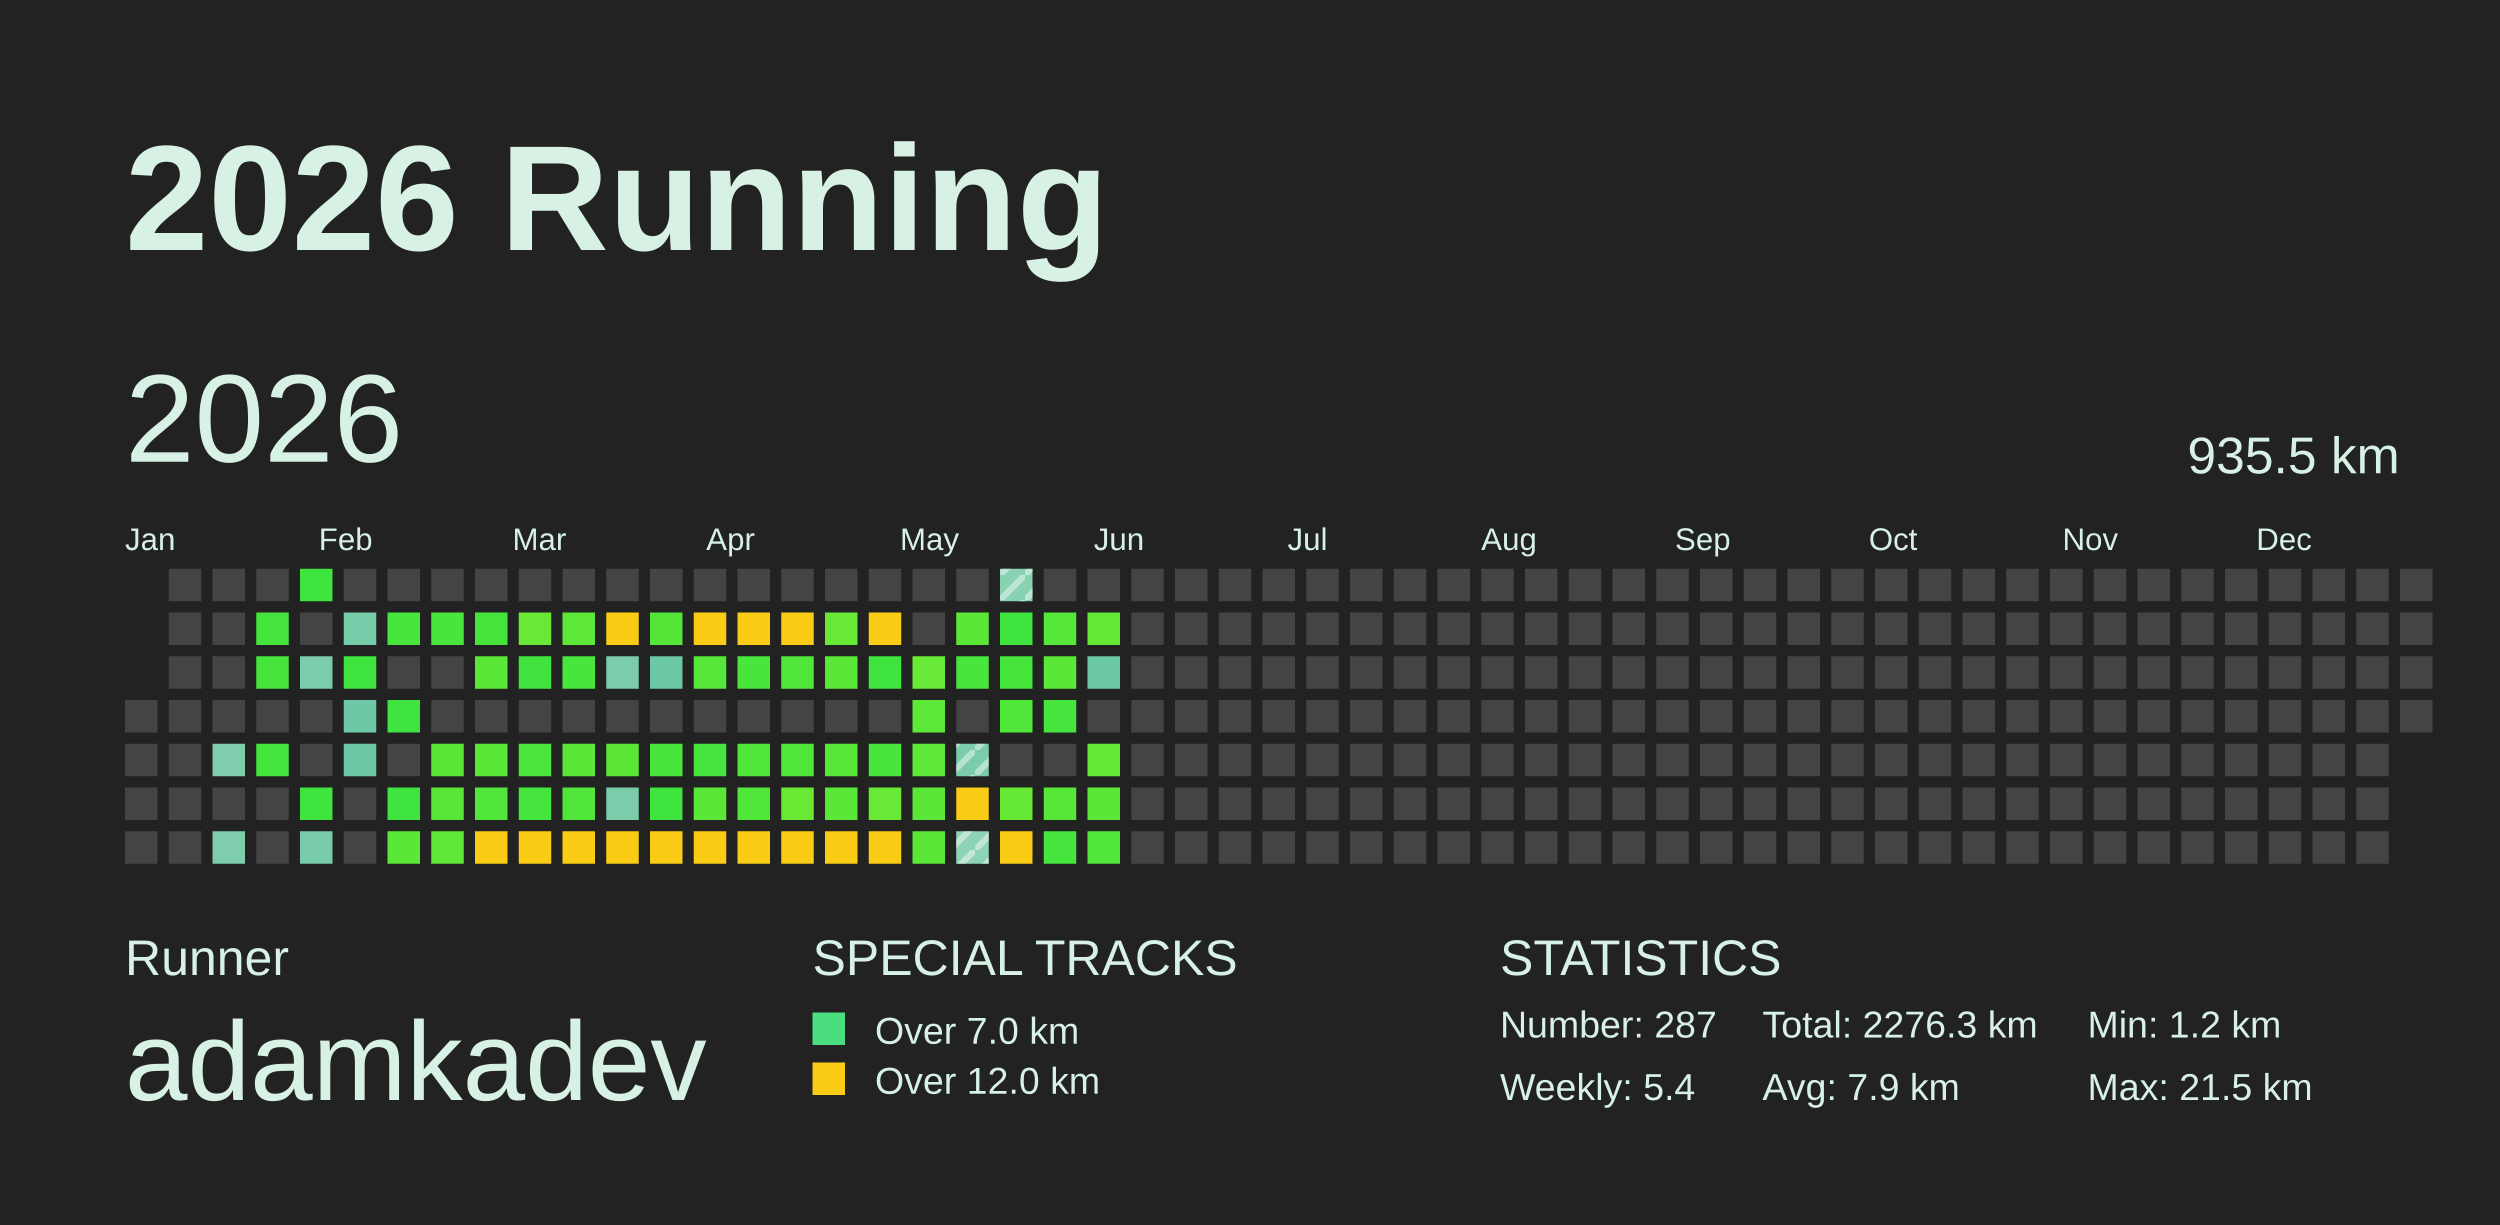
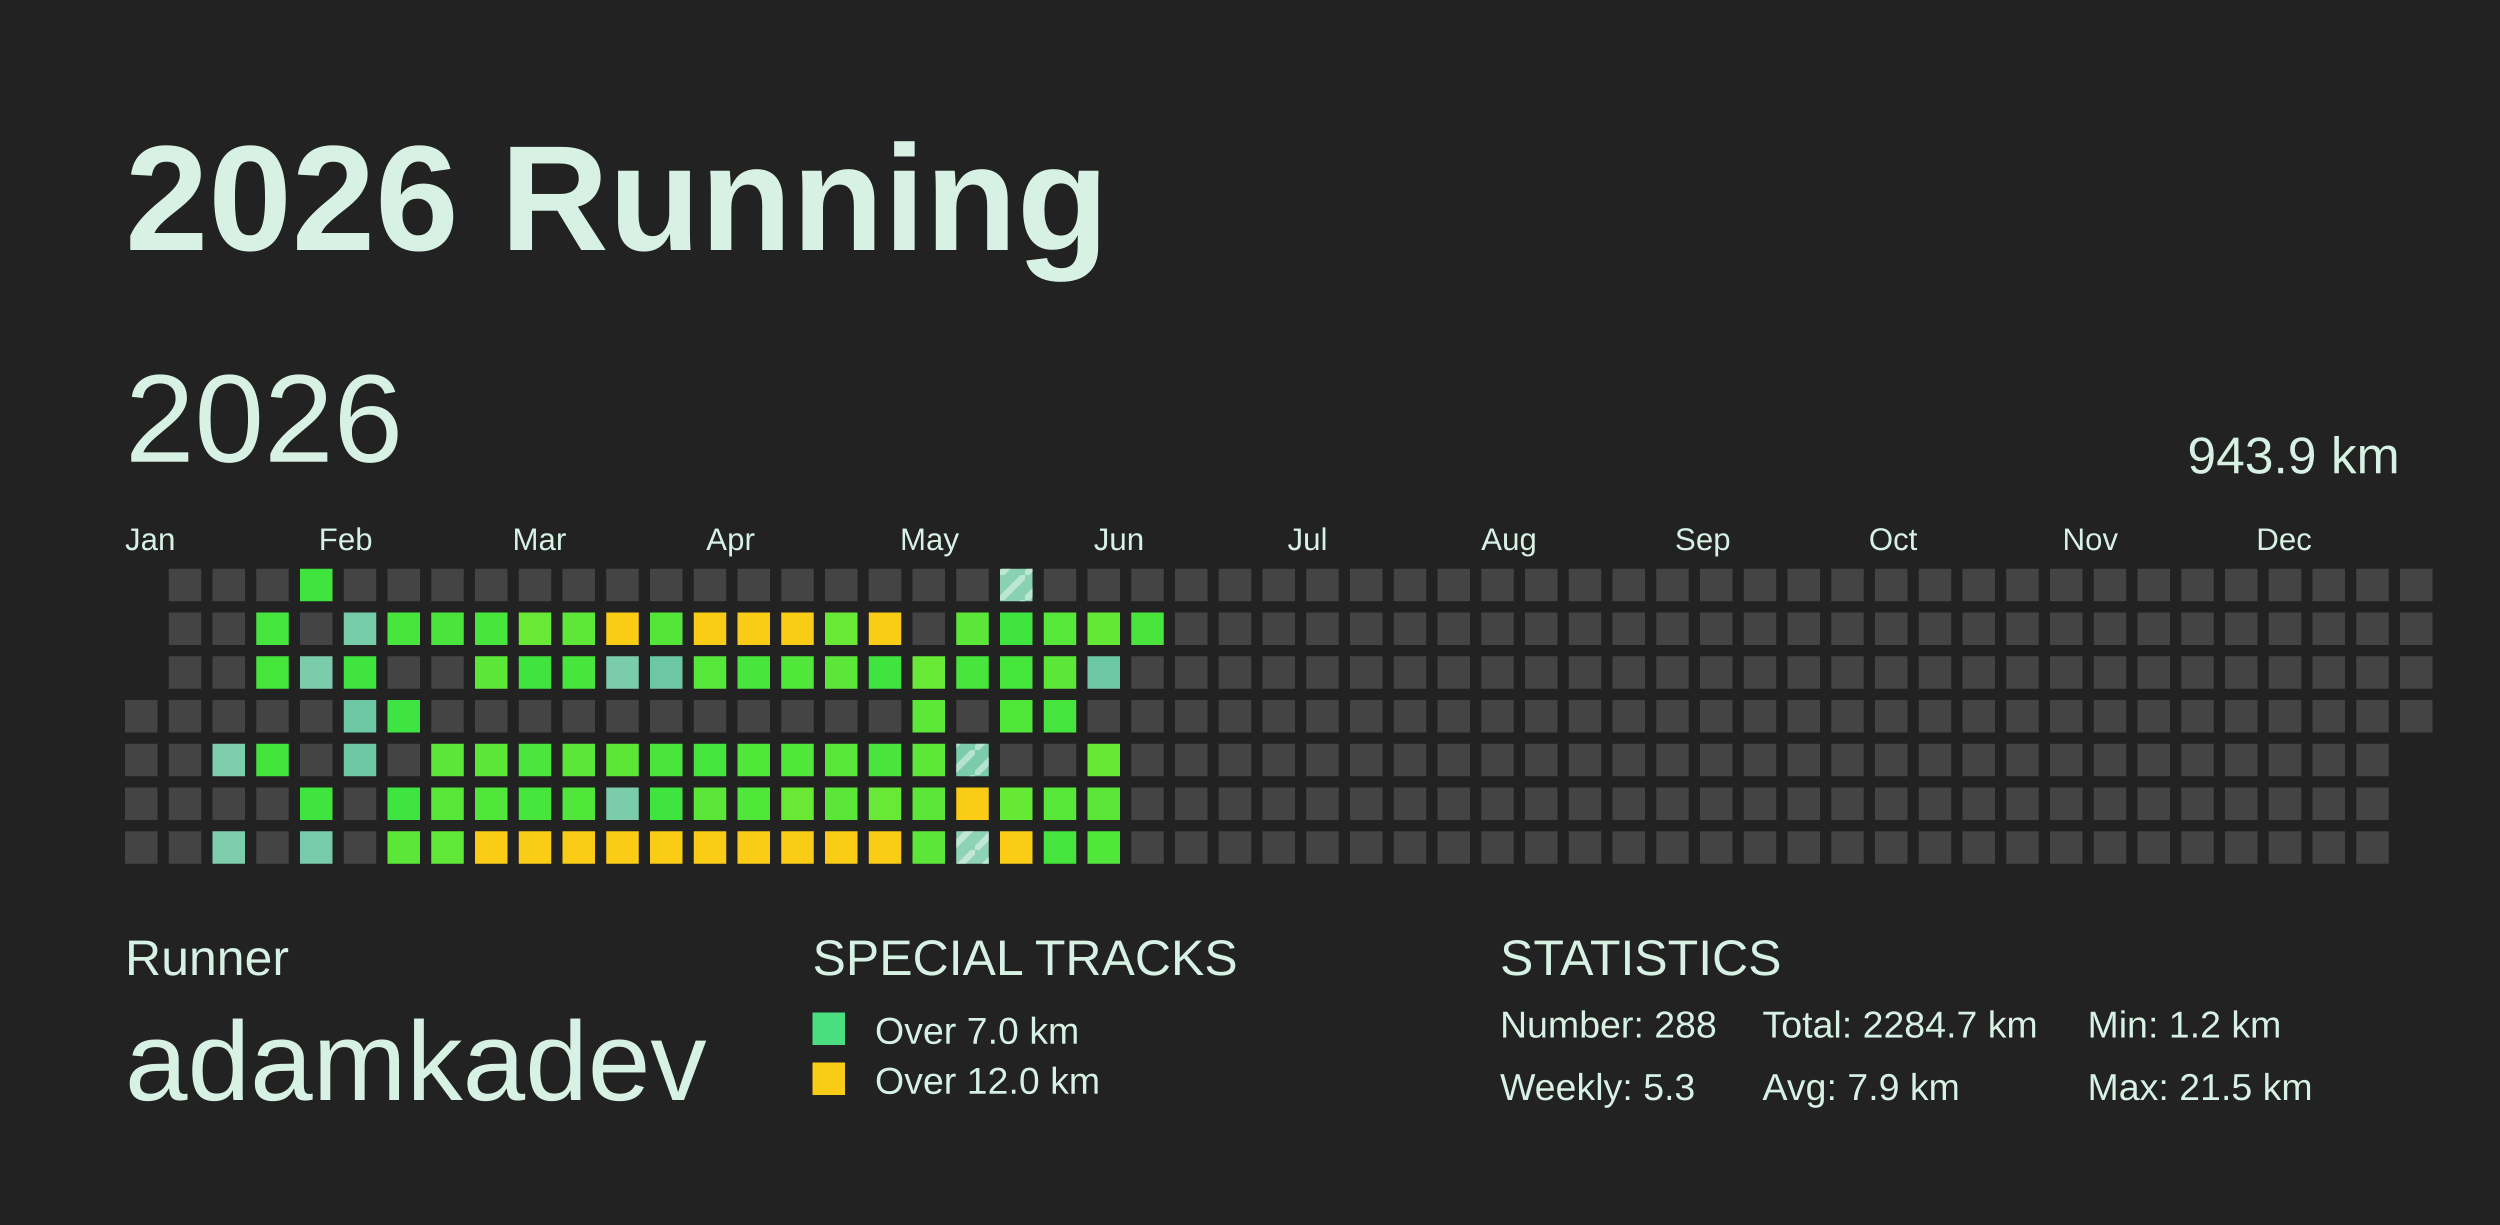
<svg xmlns="http://www.w3.org/2000/svg" baseProfile="full" height="98mm" version="1.1" viewBox="0,0,200,98" width="200mm">
  <defs>
    <pattern height="2" id="indoor-stripe" patternUnits="userSpaceOnUse" width="2">
      <line stroke="white" stroke-opacity="0.45" stroke-width="0.5" x1="0" x2="2" y1="2" y2="0" />
    </pattern>
  </defs>
  <rect fill="#222222" height="98" width="200" x="0" y="0" />
  <text fill="#D7F2E5" style="font-size:12px; font-family:Arial; font-weight:bold;" x="10" y="20">2026 Running</text>
  <text fill="#D7F2E5" style="font-size:4px; font-family:Arial" x="10" y="78">Runner</text>
  <text fill="#D7F2E5" style="font-size:9px; font-family:Arial" x="10" y="88">adamkadev</text>
  <text fill="#D7F2E5" style="font-size:4px; font-family:Arial" x="65" y="78">SPECIAL TRACKS</text>
  <rect fill="#4ADE80" height="2.6" width="2.6" x="65" y="81" />
  <text fill="#D7F2E5" style="font-size:3px; font-family:Arial" x="70" y="83.5">Over 7.0 km</text>
  <rect fill="#FACC15" height="2.6" width="2.6" x="65" y="85" />
  <text fill="#D7F2E5" style="font-size:3px; font-family:Arial" x="70" y="87.5">Over 12.0 km</text>
  <text fill="#D7F2E5" style="font-size:4px; font-family:Arial" x="120" y="78">STATISTICS</text>
-   <text fill="#D7F2E5" style="font-size:3px; font-family:Arial" x="120" y="83">Number: 287</text>
-   <text fill="#D7F2E5" style="font-size:3px; font-family:Arial" x="120" y="88">Weekly: 5.4</text>
-   <text fill="#D7F2E5" style="font-size:3px; font-family:Arial" x="141" y="83">Total: 2276.3 km</text>
+   <text fill="#D7F2E5" style="font-size:3px; font-family:Arial" x="120" y="83">Number: 288</text>
+   <text fill="#D7F2E5" style="font-size:3px; font-family:Arial" x="120" y="88">Weekly: 5.3</text>
+   <text fill="#D7F2E5" style="font-size:3px; font-family:Arial" x="141" y="83">Total: 2284.7 km</text>
  <text fill="#D7F2E5" style="font-size:3px; font-family:Arial" x="141" y="88">Avg: 7.9 km</text>
  <text fill="#D7F2E5" style="font-size:3px; font-family:Arial" x="167" y="83">Min: 1.2 km</text>
  <text fill="#D7F2E5" style="font-size:3px; font-family:Arial" x="167" y="88">Max: 21.5 km</text>
  <text dominant-baseline="hanging" fill="#D7F2E5" style="font-size:10.0px; font-family:Arial;" x="10" y="30">2026</text>
-   <text dominant-baseline="hanging" fill="#D7F2E5" style="font-size:4.125px; font-family:Arial;" x="175" y="35">935.5 km</text>
+   <text dominant-baseline="hanging" fill="#D7F2E5" style="font-size:4.125px; font-family:Arial;" x="175" y="35">943.9 km</text>
  <text fill="#D7F2E5" style="font-size:2.5px; font-family:Arial" x="10.0" y="44">Jan</text>
  <text fill="#D7F2E5" style="font-size:2.5px; font-family:Arial" x="25.5" y="44">Feb</text>
  <text fill="#D7F2E5" style="font-size:2.5px; font-family:Arial" x="41.0" y="44">Mar</text>
  <text fill="#D7F2E5" style="font-size:2.5px; font-family:Arial" x="56.5" y="44">Apr</text>
  <text fill="#D7F2E5" style="font-size:2.5px; font-family:Arial" x="72.0" y="44">May</text>
  <text fill="#D7F2E5" style="font-size:2.5px; font-family:Arial" x="87.5" y="44">Jun</text>
  <text fill="#D7F2E5" style="font-size:2.5px; font-family:Arial" x="103.0" y="44">Jul</text>
  <text fill="#D7F2E5" style="font-size:2.5px; font-family:Arial" x="118.5" y="44">Aug</text>
  <text fill="#D7F2E5" style="font-size:2.5px; font-family:Arial" x="134.0" y="44">Sep</text>
  <text fill="#D7F2E5" style="font-size:2.5px; font-family:Arial" x="149.5" y="44">Oct</text>
  <text fill="#D7F2E5" style="font-size:2.5px; font-family:Arial" x="165.0" y="44">Nov</text>
  <text fill="#D7F2E5" style="font-size:2.5px; font-family:Arial" x="180.5" y="44">Dec</text>
  <rect fill="#444444" height="2.6" width="2.6" x="10.0" y="56.0" />
  <rect fill="#444444" height="2.6" width="2.6" x="10.0" y="59.5" />
  <rect fill="#444444" height="2.6" width="2.6" x="10.0" y="63.0" />
  <rect fill="#444444" height="2.6" width="2.6" x="10.0" y="66.5" />
  <rect fill="#444444" height="2.6" width="2.6" x="13.5" y="45.5" />
  <rect fill="#444444" height="2.6" width="2.6" x="13.5" y="49.0" />
  <rect fill="#444444" height="2.6" width="2.6" x="13.5" y="52.5" />
  <rect fill="#444444" height="2.6" width="2.6" x="13.5" y="56.0" />
  <rect fill="#444444" height="2.6" width="2.6" x="13.5" y="59.5" />
  <rect fill="#444444" height="2.6" width="2.6" x="13.5" y="63.0" />
  <rect fill="#444444" height="2.6" width="2.6" x="13.5" y="66.5" />
  <rect fill="#444444" height="2.6" width="2.6" x="17.0" y="45.5" />
  <rect fill="#444444" height="2.6" width="2.6" x="17.0" y="49.0" />
  <rect fill="#444444" height="2.6" width="2.6" x="17.0" y="52.5" />
  <rect fill="#444444" height="2.6" width="2.6" x="17.0" y="56.0" />
  <rect fill="#7ecdad" height="2.6" width="2.6" x="17.0" y="59.5" />
  <rect fill="#444444" height="2.6" width="2.6" x="17.0" y="63.0" />
  <rect fill="#7ecdad" height="2.6" width="2.6" x="17.0" y="66.5" />
  <rect fill="#444444" height="2.6" width="2.6" x="20.5" y="45.5" />
  <rect fill="#45e53d" height="2.6" width="2.6" x="20.5" y="49.0" />
  <rect fill="#46e53c" height="2.6" width="2.6" x="20.5" y="52.5" />
  <rect fill="#444444" height="2.6" width="2.6" x="20.5" y="56.0" />
  <rect fill="#43e53d" height="2.6" width="2.6" x="20.5" y="59.5" />
  <rect fill="#444444" height="2.6" width="2.6" x="20.5" y="63.0" />
  <rect fill="#444444" height="2.6" width="2.6" x="20.5" y="66.5" />
  <rect fill="#3fe43e" height="2.6" width="2.6" x="24.0" y="45.5" />
  <rect fill="#444444" height="2.6" width="2.6" x="24.0" y="49.0" />
  <rect fill="#7accab" height="2.6" width="2.6" x="24.0" y="52.5" />
  <rect fill="#444444" height="2.6" width="2.6" x="24.0" y="56.0" />
  <rect fill="#444444" height="2.6" width="2.6" x="24.0" y="59.5" />
  <rect fill="#40e43e" height="2.6" width="2.6" x="24.0" y="63.0" />
  <rect fill="#78cbaa" height="2.6" width="2.6" x="24.0" y="66.5" />
  <rect fill="#444444" height="2.6" width="2.6" x="27.5" y="45.5" />
  <rect fill="#76cba9" height="2.6" width="2.6" x="27.5" y="49.0" />
  <rect fill="#3fe43e" height="2.6" width="2.6" x="27.5" y="52.5" />
  <rect fill="#6ec8a5" height="2.6" width="2.6" x="27.5" y="56.0" />
  <rect fill="#6dc8a5" height="2.6" width="2.6" x="27.5" y="59.5" />
  <rect fill="#444444" height="2.6" width="2.6" x="27.5" y="63.0" />
  <rect fill="#444444" height="2.6" width="2.6" x="27.5" y="66.5" />
  <rect fill="#444444" height="2.6" width="2.6" x="31.0" y="45.5" />
  <rect fill="#48e53c" height="2.6" width="2.6" x="31.0" y="49.0" />
  <rect fill="#444444" height="2.6" width="2.6" x="31.0" y="52.5" />
  <rect fill="#3fe442" height="2.6" width="2.6" x="31.0" y="56.0" />
  <rect fill="#444444" height="2.6" width="2.6" x="31.0" y="59.5" />
  <rect fill="#3fe441" height="2.6" width="2.6" x="31.0" y="63.0" />
  <rect fill="#5be738" height="2.6" width="2.6" x="31.0" y="66.5" />
  <rect fill="#444444" height="2.6" width="2.6" x="34.5" y="45.5" />
  <rect fill="#49e53c" height="2.6" width="2.6" x="34.5" y="49.0" />
  <rect fill="#444444" height="2.6" width="2.6" x="34.5" y="52.5" />
  <rect fill="#444444" height="2.6" width="2.6" x="34.5" y="56.0" />
  <rect fill="#5be738" height="2.6" width="2.6" x="34.5" y="59.5" />
  <rect fill="#58e738" height="2.6" width="2.6" x="34.5" y="63.0" />
  <rect fill="#5fe837" height="2.6" width="2.6" x="34.5" y="66.5" />
  <rect fill="#444444" height="2.6" width="2.6" x="38.0" y="45.5" />
  <rect fill="#47e53c" height="2.6" width="2.6" x="38.0" y="49.0" />
  <rect fill="#5be738" height="2.6" width="2.6" x="38.0" y="52.5" />
  <rect fill="#444444" height="2.6" width="2.6" x="38.0" y="56.0" />
  <rect fill="#5be738" height="2.6" width="2.6" x="38.0" y="59.5" />
  <rect fill="#50e63a" height="2.6" width="2.6" x="38.0" y="63.0" />
  <rect fill="#FACC15" height="2.6" width="2.6" x="38.0" y="66.5" />
  <rect fill="#444444" height="2.6" width="2.6" x="41.5" y="45.5" />
  <rect fill="#69e935" height="2.6" width="2.6" x="41.5" y="49.0" />
  <rect fill="#41e43e" height="2.6" width="2.6" x="41.5" y="52.5" />
  <rect fill="#444444" height="2.6" width="2.6" x="41.5" y="56.0" />
  <rect fill="#4be53b" height="2.6" width="2.6" x="41.5" y="59.5" />
  <rect fill="#45e53d" height="2.6" width="2.6" x="41.5" y="63.0" />
  <rect fill="#FACC15" height="2.6" width="2.6" x="41.5" y="66.5" />
  <rect fill="#444444" height="2.6" width="2.6" x="45.0" y="45.5" />
  <rect fill="#5de837" height="2.6" width="2.6" x="45.0" y="49.0" />
  <rect fill="#48e53c" height="2.6" width="2.6" x="45.0" y="52.5" />
  <rect fill="#444444" height="2.6" width="2.6" x="45.0" y="56.0" />
  <rect fill="#5be738" height="2.6" width="2.6" x="45.0" y="59.5" />
  <rect fill="#50e63a" height="2.6" width="2.6" x="45.0" y="63.0" />
  <rect fill="#FACC15" height="2.6" width="2.6" x="45.0" y="66.5" />
  <rect fill="#444444" height="2.6" width="2.6" x="48.5" y="45.5" />
  <rect fill="#FACC15" height="2.6" width="2.6" x="48.5" y="49.0" />
  <rect fill="#7accab" height="2.6" width="2.6" x="48.5" y="52.5" />
  <rect fill="#444444" height="2.6" width="2.6" x="48.5" y="56.0" />
  <rect fill="#5ce737" height="2.6" width="2.6" x="48.5" y="59.5" />
  <rect fill="#7accab" height="2.6" width="2.6" x="48.5" y="63.0" />
  <rect fill="#FACC15" height="2.6" width="2.6" x="48.5" y="66.5" />
  <rect fill="#444444" height="2.6" width="2.6" x="52.0" y="45.5" />
  <rect fill="#53e639" height="2.6" width="2.6" x="52.0" y="49.0" />
  <rect fill="#6cc7a4" height="2.6" width="2.6" x="52.0" y="52.5" />
  <rect fill="#444444" height="2.6" width="2.6" x="52.0" y="56.0" />
  <rect fill="#4ae53b" height="2.6" width="2.6" x="52.0" y="59.5" />
  <rect fill="#40e43e" height="2.6" width="2.6" x="52.0" y="63.0" />
  <rect fill="#FACC15" height="2.6" width="2.6" x="52.0" y="66.5" />
  <rect fill="#444444" height="2.6" width="2.6" x="55.5" y="45.5" />
  <rect fill="#FACC15" height="2.6" width="2.6" x="55.5" y="49.0" />
  <rect fill="#55e739" height="2.6" width="2.6" x="55.5" y="52.5" />
  <rect fill="#444444" height="2.6" width="2.6" x="55.5" y="56.0" />
  <rect fill="#45e53d" height="2.6" width="2.6" x="55.5" y="59.5" />
  <rect fill="#5be738" height="2.6" width="2.6" x="55.5" y="63.0" />
  <rect fill="#FACC15" height="2.6" width="2.6" x="55.5" y="66.5" />
  <rect fill="#444444" height="2.6" width="2.6" x="59.0" y="45.5" />
  <rect fill="#FACC15" height="2.6" width="2.6" x="59.0" y="49.0" />
  <rect fill="#48e53c" height="2.6" width="2.6" x="59.0" y="52.5" />
  <rect fill="#444444" height="2.6" width="2.6" x="59.0" y="56.0" />
  <rect fill="#50e63a" height="2.6" width="2.6" x="59.0" y="59.5" />
  <rect fill="#50e63a" height="2.6" width="2.6" x="59.0" y="63.0" />
  <rect fill="#FACC15" height="2.6" width="2.6" x="59.0" y="66.5" />
  <rect fill="#444444" height="2.6" width="2.6" x="62.5" y="45.5" />
  <rect fill="#FACC15" height="2.6" width="2.6" x="62.5" y="49.0" />
  <rect fill="#51e63a" height="2.6" width="2.6" x="62.5" y="52.5" />
  <rect fill="#444444" height="2.6" width="2.6" x="62.5" y="56.0" />
  <rect fill="#50e63a" height="2.6" width="2.6" x="62.5" y="59.5" />
  <rect fill="#6ae934" height="2.6" width="2.6" x="62.5" y="63.0" />
  <rect fill="#FACC15" height="2.6" width="2.6" x="62.5" y="66.5" />
  <rect fill="#444444" height="2.6" width="2.6" x="66.0" y="45.5" />
  <rect fill="#67e935" height="2.6" width="2.6" x="66.0" y="49.0" />
  <rect fill="#5be738" height="2.6" width="2.6" x="66.0" y="52.5" />
  <rect fill="#444444" height="2.6" width="2.6" x="66.0" y="56.0" />
  <rect fill="#57e739" height="2.6" width="2.6" x="66.0" y="59.5" />
  <rect fill="#5be738" height="2.6" width="2.6" x="66.0" y="63.0" />
  <rect fill="#FACC15" height="2.6" width="2.6" x="66.0" y="66.5" />
  <rect fill="#444444" height="2.6" width="2.6" x="69.5" y="45.5" />
  <rect fill="#FACC15" height="2.6" width="2.6" x="69.5" y="49.0" />
  <rect fill="#3fe43e" height="2.6" width="2.6" x="69.5" y="52.5" />
  <rect fill="#444444" height="2.6" width="2.6" x="69.5" y="56.0" />
  <rect fill="#49e53c" height="2.6" width="2.6" x="69.5" y="59.5" />
  <rect fill="#68e935" height="2.6" width="2.6" x="69.5" y="63.0" />
  <rect fill="#FACC15" height="2.6" width="2.6" x="69.5" y="66.5" />
  <rect fill="#444444" height="2.6" width="2.6" x="73.0" y="45.5" />
  <rect fill="#444444" height="2.6" width="2.6" x="73.0" y="49.0" />
  <rect fill="#67e935" height="2.6" width="2.6" x="73.0" y="52.5" />
  <rect fill="#5ce837" height="2.6" width="2.6" x="73.0" y="56.0" />
  <rect fill="#5de837" height="2.6" width="2.6" x="73.0" y="59.5" />
  <rect fill="#5be738" height="2.6" width="2.6" x="73.0" y="63.0" />
  <rect fill="#5be738" height="2.6" width="2.6" x="73.0" y="66.5" />
  <rect fill="#444444" height="2.6" width="2.6" x="76.5" y="45.5" />
  <rect fill="#5be738" height="2.6" width="2.6" x="76.5" y="49.0" />
  <rect fill="#48e53c" height="2.6" width="2.6" x="76.5" y="52.5" />
  <rect fill="#444444" height="2.6" width="2.6" x="76.5" y="56.0" />
  <rect fill="#7accab" height="2.6" width="2.6" x="76.5" y="59.5" />
  <rect fill="url(#indoor-stripe)" height="2.6" style="pointer-events: none;" width="2.6" x="76.5" y="59.5" />
  <rect fill="#FACC15" height="2.6" width="2.6" x="76.5" y="63.0" />
  <rect fill="#8fd3b6" height="2.6" width="2.6" x="76.5" y="66.5" />
  <rect fill="url(#indoor-stripe)" height="2.6" style="pointer-events: none;" width="2.6" x="76.5" y="66.5" />
  <rect fill="#89d1b3" height="2.6" width="2.6" x="80.0" y="45.5" />
  <rect fill="url(#indoor-stripe)" height="2.6" style="pointer-events: none;" width="2.6" x="80.0" y="45.5" />
  <rect fill="#40e43e" height="2.6" width="2.6" x="80.0" y="49.0" />
  <rect fill="#46e53c" height="2.6" width="2.6" x="80.0" y="52.5" />
  <rect fill="#50e63a" height="2.6" width="2.6" x="80.0" y="56.0" />
  <rect fill="#444444" height="2.6" width="2.6" x="80.0" y="59.5" />
  <rect fill="#66e935" height="2.6" width="2.6" x="80.0" y="63.0" />
  <rect fill="#FACC15" height="2.6" width="2.6" x="80.0" y="66.5" />
  <rect fill="#444444" height="2.6" width="2.6" x="83.5" y="45.5" />
  <rect fill="#55e739" height="2.6" width="2.6" x="83.5" y="49.0" />
  <rect fill="#5be738" height="2.6" width="2.6" x="83.5" y="52.5" />
  <rect fill="#45e53d" height="2.6" width="2.6" x="83.5" y="56.0" />
  <rect fill="#444444" height="2.6" width="2.6" x="83.5" y="59.5" />
  <rect fill="#56e739" height="2.6" width="2.6" x="83.5" y="63.0" />
  <rect fill="#45e53d" height="2.6" width="2.6" x="83.5" y="66.5" />
  <rect fill="#444444" height="2.6" width="2.6" x="87.0" y="45.5" />
  <rect fill="#64e836" height="2.6" width="2.6" x="87.0" y="49.0" />
  <rect fill="#6cc7a4" height="2.6" width="2.6" x="87.0" y="52.5" />
  <rect fill="#444444" height="2.6" width="2.6" x="87.0" y="56.0" />
  <rect fill="#66e935" height="2.6" width="2.6" x="87.0" y="59.5" />
  <rect fill="#5be738" height="2.6" width="2.6" x="87.0" y="63.0" />
  <rect fill="#50e63a" height="2.6" width="2.6" x="87.0" y="66.5" />
  <rect fill="#444444" height="2.6" width="2.6" x="90.5" y="45.5" />
-   <rect fill="#444444" height="2.6" width="2.6" x="90.5" y="49.0" />
+   <rect fill="#49e53c" height="2.6" width="2.6" x="90.5" y="49.0" />
  <rect fill="#444444" height="2.6" width="2.6" x="90.5" y="52.5" />
  <rect fill="#444444" height="2.6" width="2.6" x="90.5" y="56.0" />
  <rect fill="#444444" height="2.6" width="2.6" x="90.5" y="59.5" />
  <rect fill="#444444" height="2.6" width="2.6" x="90.5" y="63.0" />
  <rect fill="#444444" height="2.6" width="2.6" x="90.5" y="66.5" />
  <rect fill="#444444" height="2.6" width="2.6" x="94.0" y="45.5" />
  <rect fill="#444444" height="2.6" width="2.6" x="94.0" y="49.0" />
  <rect fill="#444444" height="2.6" width="2.6" x="94.0" y="52.5" />
  <rect fill="#444444" height="2.6" width="2.6" x="94.0" y="56.0" />
  <rect fill="#444444" height="2.6" width="2.6" x="94.0" y="59.5" />
  <rect fill="#444444" height="2.6" width="2.6" x="94.0" y="63.0" />
  <rect fill="#444444" height="2.6" width="2.6" x="94.0" y="66.5" />
  <rect fill="#444444" height="2.6" width="2.6" x="97.5" y="45.5" />
  <rect fill="#444444" height="2.6" width="2.6" x="97.5" y="49.0" />
  <rect fill="#444444" height="2.6" width="2.6" x="97.5" y="52.5" />
  <rect fill="#444444" height="2.6" width="2.6" x="97.5" y="56.0" />
  <rect fill="#444444" height="2.6" width="2.6" x="97.5" y="59.5" />
  <rect fill="#444444" height="2.6" width="2.6" x="97.5" y="63.0" />
  <rect fill="#444444" height="2.6" width="2.6" x="97.5" y="66.5" />
  <rect fill="#444444" height="2.6" width="2.6" x="101.0" y="45.5" />
  <rect fill="#444444" height="2.6" width="2.6" x="101.0" y="49.0" />
  <rect fill="#444444" height="2.6" width="2.6" x="101.0" y="52.5" />
  <rect fill="#444444" height="2.6" width="2.6" x="101.0" y="56.0" />
  <rect fill="#444444" height="2.6" width="2.6" x="101.0" y="59.5" />
  <rect fill="#444444" height="2.6" width="2.6" x="101.0" y="63.0" />
  <rect fill="#444444" height="2.6" width="2.6" x="101.0" y="66.5" />
  <rect fill="#444444" height="2.6" width="2.6" x="104.5" y="45.5" />
  <rect fill="#444444" height="2.6" width="2.6" x="104.5" y="49.0" />
  <rect fill="#444444" height="2.6" width="2.6" x="104.5" y="52.5" />
  <rect fill="#444444" height="2.6" width="2.6" x="104.5" y="56.0" />
  <rect fill="#444444" height="2.6" width="2.6" x="104.5" y="59.5" />
  <rect fill="#444444" height="2.6" width="2.6" x="104.5" y="63.0" />
  <rect fill="#444444" height="2.6" width="2.6" x="104.5" y="66.5" />
  <rect fill="#444444" height="2.6" width="2.6" x="108.0" y="45.5" />
  <rect fill="#444444" height="2.6" width="2.6" x="108.0" y="49.0" />
  <rect fill="#444444" height="2.6" width="2.6" x="108.0" y="52.5" />
  <rect fill="#444444" height="2.6" width="2.6" x="108.0" y="56.0" />
  <rect fill="#444444" height="2.6" width="2.6" x="108.0" y="59.5" />
  <rect fill="#444444" height="2.6" width="2.6" x="108.0" y="63.0" />
  <rect fill="#444444" height="2.6" width="2.6" x="108.0" y="66.5" />
  <rect fill="#444444" height="2.6" width="2.6" x="111.5" y="45.5" />
  <rect fill="#444444" height="2.6" width="2.6" x="111.5" y="49.0" />
  <rect fill="#444444" height="2.6" width="2.6" x="111.5" y="52.5" />
  <rect fill="#444444" height="2.6" width="2.6" x="111.5" y="56.0" />
  <rect fill="#444444" height="2.6" width="2.6" x="111.5" y="59.5" />
  <rect fill="#444444" height="2.6" width="2.6" x="111.5" y="63.0" />
  <rect fill="#444444" height="2.6" width="2.6" x="111.5" y="66.5" />
  <rect fill="#444444" height="2.6" width="2.6" x="115.0" y="45.5" />
  <rect fill="#444444" height="2.6" width="2.6" x="115.0" y="49.0" />
  <rect fill="#444444" height="2.6" width="2.6" x="115.0" y="52.5" />
  <rect fill="#444444" height="2.6" width="2.6" x="115.0" y="56.0" />
  <rect fill="#444444" height="2.6" width="2.6" x="115.0" y="59.5" />
  <rect fill="#444444" height="2.6" width="2.6" x="115.0" y="63.0" />
  <rect fill="#444444" height="2.6" width="2.6" x="115.0" y="66.5" />
  <rect fill="#444444" height="2.6" width="2.6" x="118.5" y="45.5" />
  <rect fill="#444444" height="2.6" width="2.6" x="118.5" y="49.0" />
  <rect fill="#444444" height="2.6" width="2.6" x="118.5" y="52.5" />
  <rect fill="#444444" height="2.6" width="2.6" x="118.5" y="56.0" />
  <rect fill="#444444" height="2.6" width="2.6" x="118.5" y="59.5" />
  <rect fill="#444444" height="2.6" width="2.6" x="118.5" y="63.0" />
  <rect fill="#444444" height="2.6" width="2.6" x="118.5" y="66.5" />
  <rect fill="#444444" height="2.6" width="2.6" x="122.0" y="45.5" />
  <rect fill="#444444" height="2.6" width="2.6" x="122.0" y="49.0" />
  <rect fill="#444444" height="2.6" width="2.6" x="122.0" y="52.5" />
  <rect fill="#444444" height="2.6" width="2.6" x="122.0" y="56.0" />
  <rect fill="#444444" height="2.6" width="2.6" x="122.0" y="59.5" />
  <rect fill="#444444" height="2.6" width="2.6" x="122.0" y="63.0" />
  <rect fill="#444444" height="2.6" width="2.6" x="122.0" y="66.5" />
  <rect fill="#444444" height="2.6" width="2.6" x="125.5" y="45.5" />
  <rect fill="#444444" height="2.6" width="2.6" x="125.5" y="49.0" />
  <rect fill="#444444" height="2.6" width="2.6" x="125.5" y="52.5" />
  <rect fill="#444444" height="2.6" width="2.6" x="125.5" y="56.0" />
  <rect fill="#444444" height="2.6" width="2.6" x="125.5" y="59.5" />
  <rect fill="#444444" height="2.6" width="2.6" x="125.5" y="63.0" />
  <rect fill="#444444" height="2.6" width="2.6" x="125.5" y="66.5" />
  <rect fill="#444444" height="2.6" width="2.6" x="129.0" y="45.5" />
  <rect fill="#444444" height="2.6" width="2.6" x="129.0" y="49.0" />
  <rect fill="#444444" height="2.6" width="2.6" x="129.0" y="52.5" />
  <rect fill="#444444" height="2.6" width="2.6" x="129.0" y="56.0" />
  <rect fill="#444444" height="2.6" width="2.6" x="129.0" y="59.5" />
  <rect fill="#444444" height="2.6" width="2.6" x="129.0" y="63.0" />
  <rect fill="#444444" height="2.6" width="2.6" x="129.0" y="66.5" />
  <rect fill="#444444" height="2.6" width="2.6" x="132.5" y="45.5" />
  <rect fill="#444444" height="2.6" width="2.6" x="132.5" y="49.0" />
  <rect fill="#444444" height="2.6" width="2.6" x="132.5" y="52.5" />
  <rect fill="#444444" height="2.6" width="2.6" x="132.5" y="56.0" />
  <rect fill="#444444" height="2.6" width="2.6" x="132.5" y="59.5" />
  <rect fill="#444444" height="2.6" width="2.6" x="132.5" y="63.0" />
  <rect fill="#444444" height="2.6" width="2.6" x="132.5" y="66.5" />
  <rect fill="#444444" height="2.6" width="2.6" x="136.0" y="45.5" />
  <rect fill="#444444" height="2.6" width="2.6" x="136.0" y="49.0" />
  <rect fill="#444444" height="2.6" width="2.6" x="136.0" y="52.5" />
  <rect fill="#444444" height="2.6" width="2.6" x="136.0" y="56.0" />
  <rect fill="#444444" height="2.6" width="2.6" x="136.0" y="59.5" />
  <rect fill="#444444" height="2.6" width="2.6" x="136.0" y="63.0" />
  <rect fill="#444444" height="2.6" width="2.6" x="136.0" y="66.5" />
  <rect fill="#444444" height="2.6" width="2.6" x="139.5" y="45.5" />
  <rect fill="#444444" height="2.6" width="2.6" x="139.5" y="49.0" />
  <rect fill="#444444" height="2.6" width="2.6" x="139.5" y="52.5" />
  <rect fill="#444444" height="2.6" width="2.6" x="139.5" y="56.0" />
  <rect fill="#444444" height="2.6" width="2.6" x="139.5" y="59.5" />
  <rect fill="#444444" height="2.6" width="2.6" x="139.5" y="63.0" />
  <rect fill="#444444" height="2.6" width="2.6" x="139.5" y="66.5" />
  <rect fill="#444444" height="2.6" width="2.6" x="143.0" y="45.5" />
  <rect fill="#444444" height="2.6" width="2.6" x="143.0" y="49.0" />
  <rect fill="#444444" height="2.6" width="2.6" x="143.0" y="52.5" />
  <rect fill="#444444" height="2.6" width="2.6" x="143.0" y="56.0" />
  <rect fill="#444444" height="2.6" width="2.6" x="143.0" y="59.5" />
  <rect fill="#444444" height="2.6" width="2.6" x="143.0" y="63.0" />
  <rect fill="#444444" height="2.6" width="2.6" x="143.0" y="66.5" />
  <rect fill="#444444" height="2.6" width="2.6" x="146.5" y="45.5" />
  <rect fill="#444444" height="2.6" width="2.6" x="146.5" y="49.0" />
  <rect fill="#444444" height="2.6" width="2.6" x="146.5" y="52.5" />
  <rect fill="#444444" height="2.6" width="2.6" x="146.5" y="56.0" />
  <rect fill="#444444" height="2.6" width="2.6" x="146.5" y="59.5" />
  <rect fill="#444444" height="2.6" width="2.6" x="146.5" y="63.0" />
  <rect fill="#444444" height="2.6" width="2.6" x="146.5" y="66.5" />
  <rect fill="#444444" height="2.6" width="2.6" x="150.0" y="45.5" />
  <rect fill="#444444" height="2.6" width="2.6" x="150.0" y="49.0" />
  <rect fill="#444444" height="2.6" width="2.6" x="150.0" y="52.5" />
  <rect fill="#444444" height="2.6" width="2.6" x="150.0" y="56.0" />
  <rect fill="#444444" height="2.6" width="2.6" x="150.0" y="59.5" />
  <rect fill="#444444" height="2.6" width="2.6" x="150.0" y="63.0" />
  <rect fill="#444444" height="2.6" width="2.6" x="150.0" y="66.5" />
  <rect fill="#444444" height="2.6" width="2.6" x="153.5" y="45.5" />
  <rect fill="#444444" height="2.6" width="2.6" x="153.5" y="49.0" />
  <rect fill="#444444" height="2.6" width="2.6" x="153.5" y="52.5" />
  <rect fill="#444444" height="2.6" width="2.6" x="153.5" y="56.0" />
  <rect fill="#444444" height="2.6" width="2.6" x="153.5" y="59.5" />
  <rect fill="#444444" height="2.6" width="2.6" x="153.5" y="63.0" />
  <rect fill="#444444" height="2.6" width="2.6" x="153.5" y="66.5" />
  <rect fill="#444444" height="2.6" width="2.6" x="157.0" y="45.5" />
  <rect fill="#444444" height="2.6" width="2.6" x="157.0" y="49.0" />
  <rect fill="#444444" height="2.6" width="2.6" x="157.0" y="52.5" />
  <rect fill="#444444" height="2.6" width="2.6" x="157.0" y="56.0" />
  <rect fill="#444444" height="2.6" width="2.6" x="157.0" y="59.5" />
  <rect fill="#444444" height="2.6" width="2.6" x="157.0" y="63.0" />
  <rect fill="#444444" height="2.6" width="2.6" x="157.0" y="66.5" />
  <rect fill="#444444" height="2.6" width="2.6" x="160.5" y="45.5" />
  <rect fill="#444444" height="2.6" width="2.6" x="160.5" y="49.0" />
  <rect fill="#444444" height="2.6" width="2.6" x="160.5" y="52.5" />
  <rect fill="#444444" height="2.6" width="2.6" x="160.5" y="56.0" />
  <rect fill="#444444" height="2.6" width="2.6" x="160.5" y="59.5" />
  <rect fill="#444444" height="2.6" width="2.6" x="160.5" y="63.0" />
  <rect fill="#444444" height="2.6" width="2.6" x="160.5" y="66.5" />
  <rect fill="#444444" height="2.6" width="2.6" x="164.0" y="45.5" />
  <rect fill="#444444" height="2.6" width="2.6" x="164.0" y="49.0" />
  <rect fill="#444444" height="2.6" width="2.6" x="164.0" y="52.5" />
  <rect fill="#444444" height="2.6" width="2.6" x="164.0" y="56.0" />
  <rect fill="#444444" height="2.6" width="2.6" x="164.0" y="59.5" />
  <rect fill="#444444" height="2.6" width="2.6" x="164.0" y="63.0" />
  <rect fill="#444444" height="2.6" width="2.6" x="164.0" y="66.5" />
  <rect fill="#444444" height="2.6" width="2.6" x="167.5" y="45.5" />
  <rect fill="#444444" height="2.6" width="2.6" x="167.5" y="49.0" />
  <rect fill="#444444" height="2.6" width="2.6" x="167.5" y="52.5" />
  <rect fill="#444444" height="2.6" width="2.6" x="167.5" y="56.0" />
  <rect fill="#444444" height="2.6" width="2.6" x="167.5" y="59.5" />
  <rect fill="#444444" height="2.6" width="2.6" x="167.5" y="63.0" />
  <rect fill="#444444" height="2.6" width="2.6" x="167.5" y="66.5" />
  <rect fill="#444444" height="2.6" width="2.6" x="171.0" y="45.5" />
  <rect fill="#444444" height="2.6" width="2.6" x="171.0" y="49.0" />
  <rect fill="#444444" height="2.6" width="2.6" x="171.0" y="52.5" />
  <rect fill="#444444" height="2.6" width="2.6" x="171.0" y="56.0" />
  <rect fill="#444444" height="2.6" width="2.6" x="171.0" y="59.5" />
  <rect fill="#444444" height="2.6" width="2.6" x="171.0" y="63.0" />
  <rect fill="#444444" height="2.6" width="2.6" x="171.0" y="66.5" />
  <rect fill="#444444" height="2.6" width="2.6" x="174.5" y="45.5" />
  <rect fill="#444444" height="2.6" width="2.6" x="174.5" y="49.0" />
  <rect fill="#444444" height="2.6" width="2.6" x="174.5" y="52.5" />
  <rect fill="#444444" height="2.6" width="2.6" x="174.5" y="56.0" />
  <rect fill="#444444" height="2.6" width="2.6" x="174.5" y="59.5" />
  <rect fill="#444444" height="2.6" width="2.6" x="174.5" y="63.0" />
  <rect fill="#444444" height="2.6" width="2.6" x="174.5" y="66.5" />
  <rect fill="#444444" height="2.6" width="2.6" x="178.0" y="45.5" />
  <rect fill="#444444" height="2.6" width="2.6" x="178.0" y="49.0" />
  <rect fill="#444444" height="2.6" width="2.6" x="178.0" y="52.5" />
  <rect fill="#444444" height="2.6" width="2.6" x="178.0" y="56.0" />
  <rect fill="#444444" height="2.6" width="2.6" x="178.0" y="59.5" />
  <rect fill="#444444" height="2.6" width="2.6" x="178.0" y="63.0" />
  <rect fill="#444444" height="2.6" width="2.6" x="178.0" y="66.5" />
  <rect fill="#444444" height="2.6" width="2.6" x="181.5" y="45.5" />
  <rect fill="#444444" height="2.6" width="2.6" x="181.5" y="49.0" />
  <rect fill="#444444" height="2.6" width="2.6" x="181.5" y="52.5" />
  <rect fill="#444444" height="2.6" width="2.6" x="181.5" y="56.0" />
  <rect fill="#444444" height="2.6" width="2.6" x="181.5" y="59.5" />
  <rect fill="#444444" height="2.6" width="2.6" x="181.5" y="63.0" />
  <rect fill="#444444" height="2.6" width="2.6" x="181.5" y="66.5" />
  <rect fill="#444444" height="2.6" width="2.6" x="185.0" y="45.5" />
  <rect fill="#444444" height="2.6" width="2.6" x="185.0" y="49.0" />
  <rect fill="#444444" height="2.6" width="2.6" x="185.0" y="52.5" />
  <rect fill="#444444" height="2.6" width="2.6" x="185.0" y="56.0" />
  <rect fill="#444444" height="2.6" width="2.6" x="185.0" y="59.5" />
  <rect fill="#444444" height="2.6" width="2.6" x="185.0" y="63.0" />
  <rect fill="#444444" height="2.6" width="2.6" x="185.0" y="66.5" />
  <rect fill="#444444" height="2.6" width="2.6" x="188.5" y="45.5" />
  <rect fill="#444444" height="2.6" width="2.6" x="188.5" y="49.0" />
  <rect fill="#444444" height="2.6" width="2.6" x="188.5" y="52.5" />
  <rect fill="#444444" height="2.6" width="2.6" x="188.5" y="56.0" />
  <rect fill="#444444" height="2.6" width="2.6" x="188.5" y="59.5" />
  <rect fill="#444444" height="2.6" width="2.6" x="188.5" y="63.0" />
  <rect fill="#444444" height="2.6" width="2.6" x="188.5" y="66.5" />
  <rect fill="#444444" height="2.6" width="2.6" x="192.0" y="45.5" />
  <rect fill="#444444" height="2.6" width="2.6" x="192.0" y="49.0" />
  <rect fill="#444444" height="2.6" width="2.6" x="192.0" y="52.5" />
  <rect fill="#444444" height="2.6" width="2.6" x="192.0" y="56.0" />
</svg>
